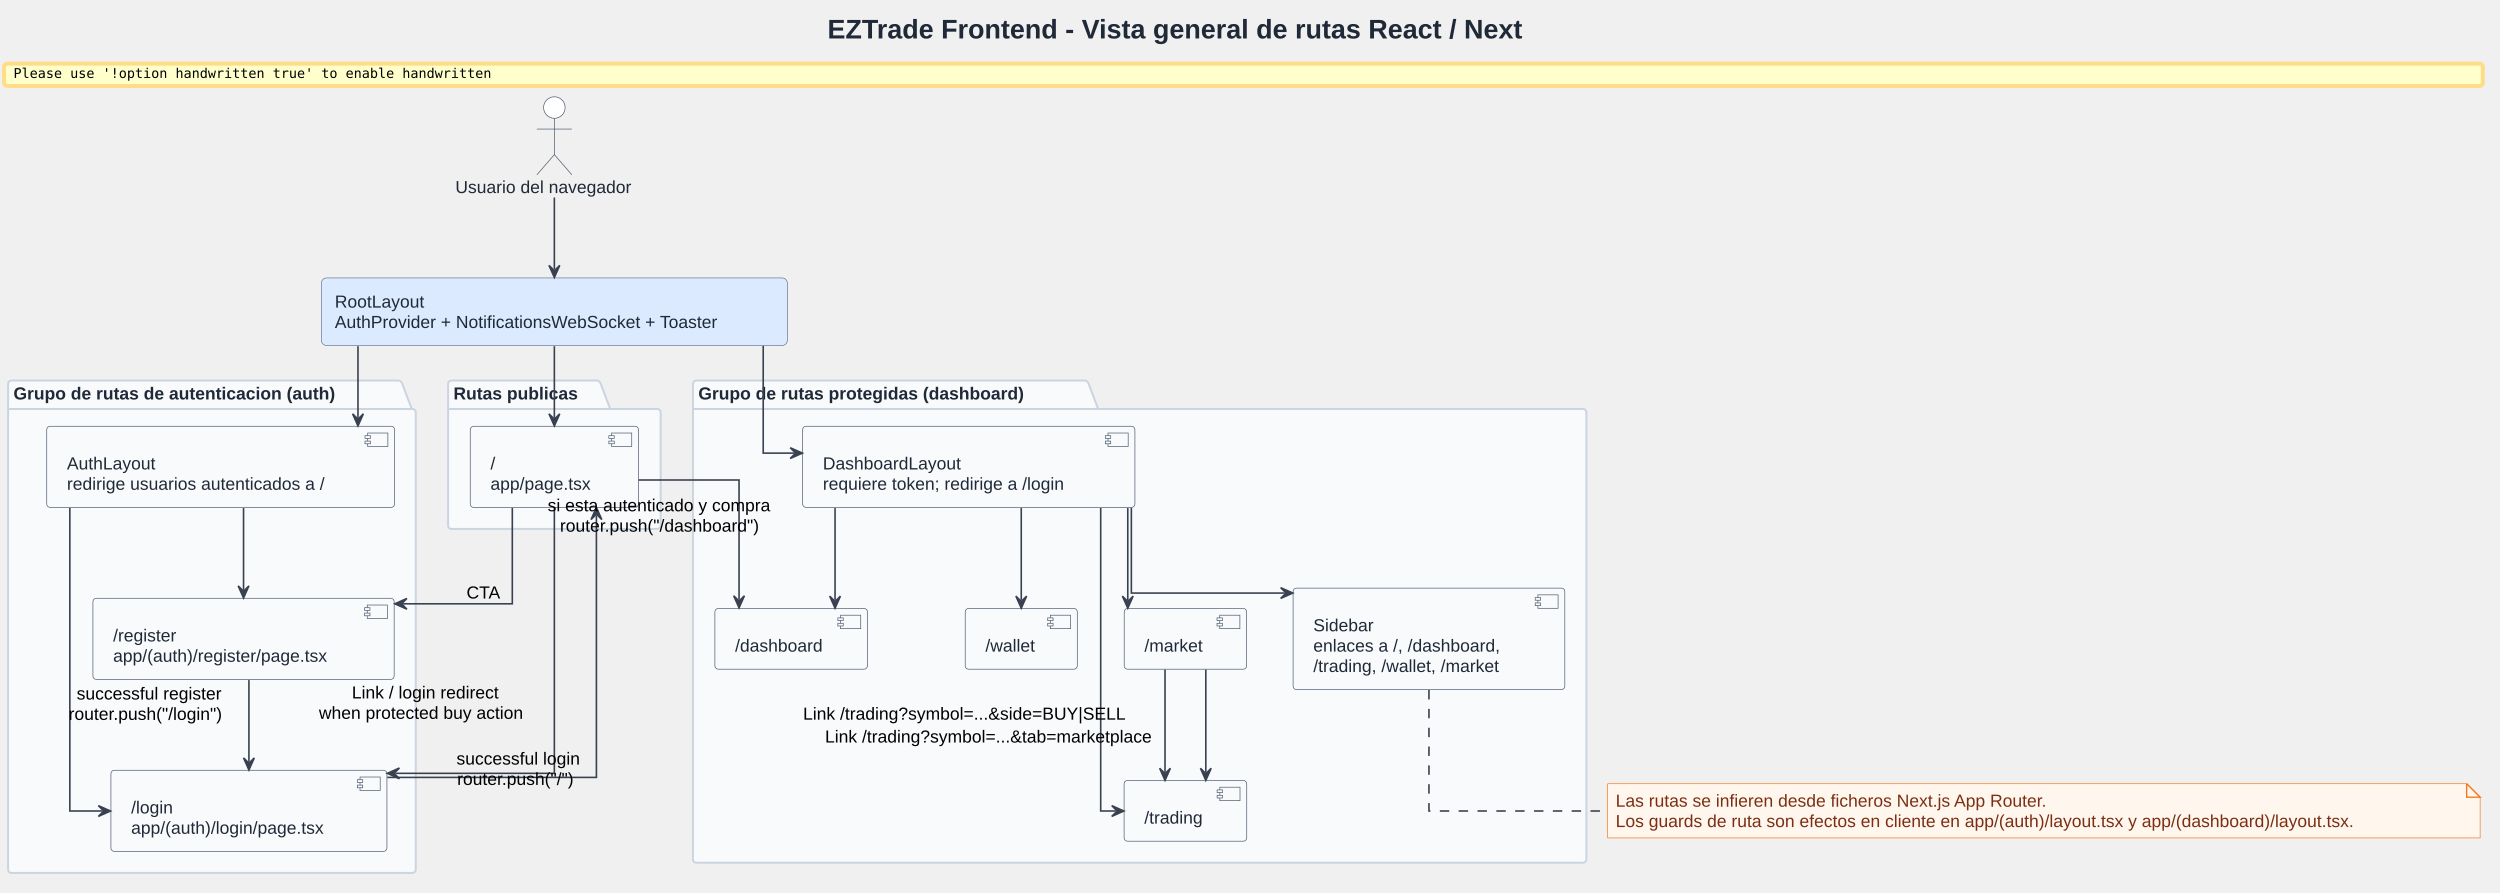
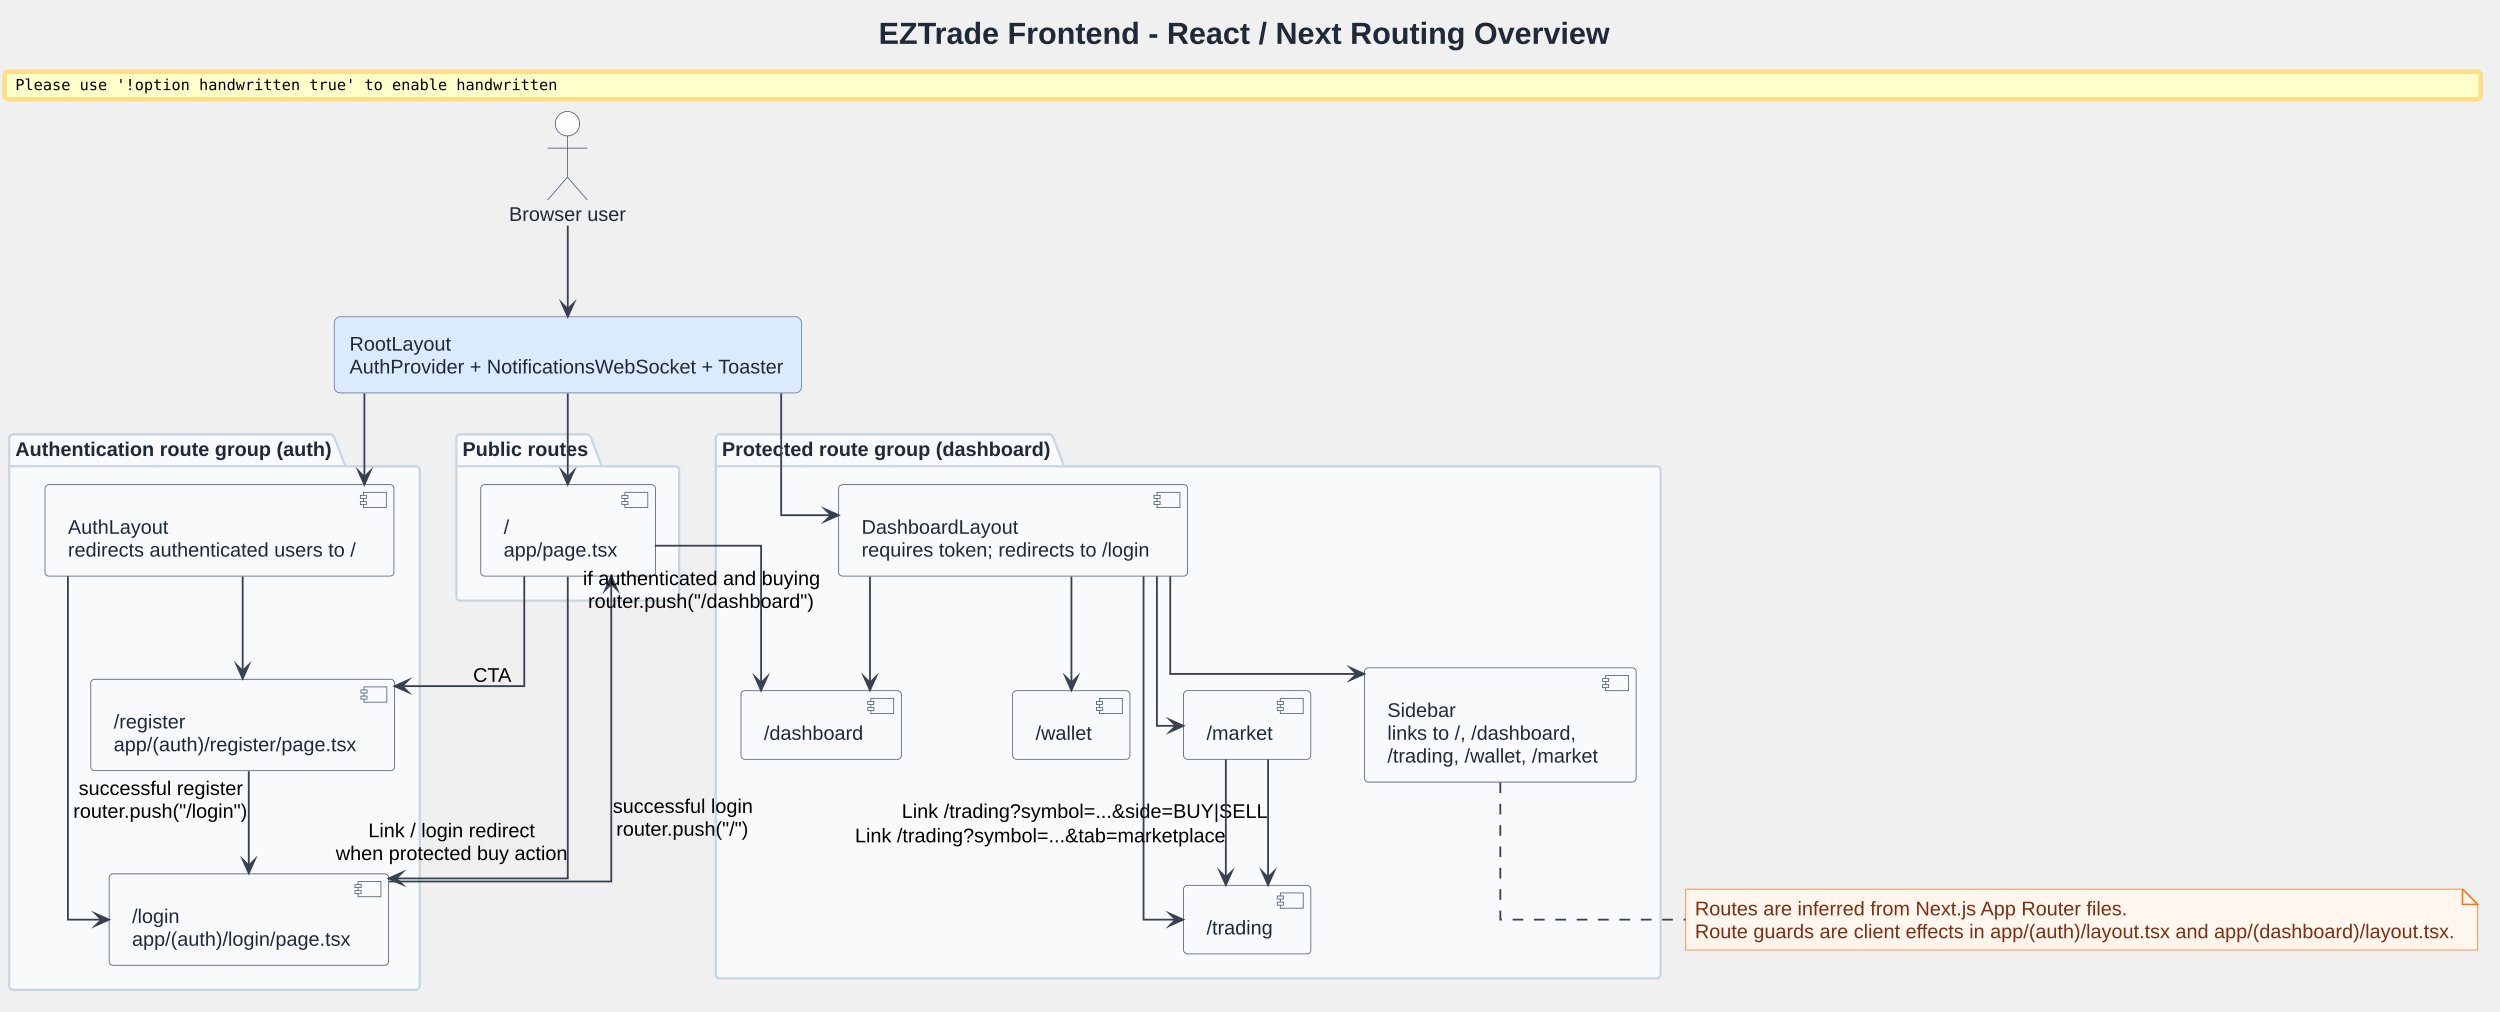
- <svg xmlns="http://www.w3.org/2000/svg" contentStyleType="text/css" data-diagram-type="DESCRIPTION" height="663px" preserveAspectRatio="none" style="width:1858px;height:663px;background:#FFFFFF;" version="1.1" viewBox="0 0 1858 663" width="1858px" zoomAndPan="magnify">
+ <svg xmlns="http://www.w3.org/2000/svg" contentStyleType="text/css" data-diagram-type="DESCRIPTION" height="663px" preserveAspectRatio="none" style="width:1638px;height:663px;background:#FFFFFF;" version="1.1" viewBox="0 0 1638 663" width="1638px" zoomAndPan="magnify">
  <defs />
  <g>
    <g class="title" data-source-line="3">
-       <text fill="#1F2937" font-family="Arial" font-size="20" font-weight="700" lengthAdjust="spacing" textLength="621.279" x="614.978" y="28.564">EZTrade Frontend - Vista general de rutas React / Next</text>
-     </g>
-     <rect fill="#FFFFCC" height="16.641" rx="2.5" ry="2.5" style="stroke:#FFDD88;stroke-width:3;" width="1842.236" x="3" y="47.281" />
-     <text fill="#000000" font-family="monospace" font-size="10" lengthAdjust="spacing" textLength="355.21" x="10" y="57.922">Please use '!option handwritten true' to enable handwritten</text>
-     <g class="cluster" data-qualified-name="Rutas publicas" data-source-line="9" id="ent0004">
-       <path d="M335.5,282.822 L444.01,282.822 A3.75,3.75 0 0 1 446.51,285.322 L453.51,303.955 L488.5,303.955 A2.5,2.5 0 0 1 491,306.455 L491,390.592 A2.5,2.5 0 0 1 488.5,393.092 L335.5,393.092 A2.5,2.5 0 0 1 333,390.592 L333,285.322 A2.5,2.5 0 0 1 335.5,282.822" fill="#F8FAFC" style="stroke:#CBD5E1;stroke-width:1.5;" />
-       <line style="stroke:#CBD5E1;stroke-width:1.5;" x1="333" x2="453.51" y1="303.955" y2="303.955" />
-       <text fill="#1F2937" font-family="Arial" font-size="13" font-weight="700" lengthAdjust="spacing" textLength="107.51" x="337" y="296.889">Rutas publicas</text>
-     </g>
-     <g class="cluster" data-qualified-name="Grupo de rutas de autenticacion .auth." data-source-line="13" id="ent0006">
-       <path d="M8.5,282.822 L296.528,282.822 A3.75,3.75 0 0 1 299.028,285.322 L306.028,303.955 L306.5,303.955 A2.5,2.5 0 0 1 309,306.455 L309,646.252 A2.5,2.5 0 0 1 306.5,648.752 L8.5,648.752 A2.5,2.5 0 0 1 6,646.252 L6,285.322 A2.5,2.5 0 0 1 8.5,282.822" fill="#F8FAFC" style="stroke:#CBD5E1;stroke-width:1.5;" />
-       <line style="stroke:#CBD5E1;stroke-width:1.5;" x1="6" x2="306.028" y1="303.955" y2="303.955" />
-       <text fill="#1F2937" font-family="Arial" font-size="13" font-weight="700" lengthAdjust="spacing" textLength="287.028" x="10" y="296.889">Grupo de rutas de autenticacion (auth)</text>
-     </g>
-     <g class="cluster" data-qualified-name="Grupo de rutas protegidas .dashboard." data-source-line="19" id="ent0010">
-       <path d="M517.5,282.822 L806.626,282.822 A3.75,3.75 0 0 1 809.126,285.322 L816.126,303.955 L1176.5,303.955 A2.5,2.5 0 0 1 1179,306.455 L1179,638.682 A2.5,2.5 0 0 1 1176.5,641.182 L517.5,641.182 A2.5,2.5 0 0 1 515,638.682 L515,285.322 A2.5,2.5 0 0 1 517.5,282.822" fill="#F8FAFC" style="stroke:#CBD5E1;stroke-width:1.5;" />
-       <line style="stroke:#CBD5E1;stroke-width:1.5;" x1="515" x2="816.126" y1="303.955" y2="303.955" />
-       <text fill="#1F2937" font-family="Arial" font-size="13" font-weight="700" lengthAdjust="spacing" textLength="288.127" x="519" y="296.889">Grupo de rutas protegidas (dashboard)</text>
-     </g>
-     <g class="entity" data-qualified-name="Rutas publicas.Home" data-source-line="10" id="ent0005">
-       <rect fill="#F8FAFC" height="60.266" rx="2.5" ry="2.5" style="stroke:#475569;stroke-width:0.5;" width="125.014" x="349.49" y="316.822" />
-       <rect fill="#F8FAFC" height="10" style="stroke:#475569;stroke-width:0.5;" width="15" x="454.504" y="321.822" />
-       <rect fill="#F8FAFC" height="2" style="stroke:#475569;stroke-width:0.5;" width="4" x="452.504" y="323.822" />
-       <rect fill="#F8FAFC" height="2" style="stroke:#475569;stroke-width:0.5;" width="4" x="452.504" y="327.822" />
-       <text fill="#1F2937" font-family="Arial" font-size="13" lengthAdjust="spacing" textLength="4.38" x="364.49" y="348.889">/</text>
-       <text fill="#1F2937" font-family="Arial" font-size="13" lengthAdjust="spacing" textLength="85.014" x="364.49" y="364.022">app/page.tsx</text>
-     </g>
-     <g class="entity" data-qualified-name="Grupo de rutas de autenticacion .auth..Login" data-source-line="14" id="ent0007">
-       <rect fill="#F8FAFC" height="60.266" rx="2.5" ry="2.5" style="stroke:#475569;stroke-width:0.5;" width="205.128" x="82.44" y="572.482" />
-       <rect fill="#F8FAFC" height="10" style="stroke:#475569;stroke-width:0.5;" width="15" x="267.568" y="577.482" />
-       <rect fill="#F8FAFC" height="2" style="stroke:#475569;stroke-width:0.5;" width="4" x="265.568" y="579.482" />
-       <rect fill="#F8FAFC" height="2" style="stroke:#475569;stroke-width:0.5;" width="4" x="265.568" y="583.482" />
-       <text fill="#1F2937" font-family="Arial" font-size="13" lengthAdjust="spacing" textLength="36.048" x="97.44" y="604.549">/login</text>
-       <text fill="#1F2937" font-family="Arial" font-size="13" lengthAdjust="spacing" textLength="165.128" x="97.44" y="619.682">app/(auth)/login/page.tsx</text>
-     </g>
-     <g class="entity" data-qualified-name="Grupo de rutas de autenticacion .auth..Register" data-source-line="15" id="ent0008">
-       <rect fill="#F8FAFC" height="60.266" rx="2.5" ry="2.5" style="stroke:#475569;stroke-width:0.5;" width="223.879" x="69.06" y="444.652" />
-       <rect fill="#F8FAFC" height="10" style="stroke:#475569;stroke-width:0.5;" width="15" x="272.939" y="449.652" />
-       <rect fill="#F8FAFC" height="2" style="stroke:#475569;stroke-width:0.5;" width="4" x="270.939" y="451.652" />
-       <rect fill="#F8FAFC" height="2" style="stroke:#475569;stroke-width:0.5;" width="4" x="270.939" y="455.652" />
-       <text fill="#1F2937" font-family="Arial" font-size="13" lengthAdjust="spacing" textLength="54.799" x="84.06" y="476.719">/register</text>
-       <text fill="#1F2937" font-family="Arial" font-size="13" lengthAdjust="spacing" textLength="183.879" x="84.06" y="491.852">app/(auth)/register/page.tsx</text>
-     </g>
-     <g class="entity" data-qualified-name="Grupo de rutas de autenticacion .auth..AuthGuard" data-source-line="16" id="ent0009">
-       <rect fill="#F8FAFC" height="60.266" rx="2.5" ry="2.5" style="stroke:#475569;stroke-width:0.5;" width="258.531" x="34.73" y="316.822" />
-       <rect fill="#F8FAFC" height="10" style="stroke:#475569;stroke-width:0.5;" width="15" x="273.261" y="321.822" />
-       <rect fill="#F8FAFC" height="2" style="stroke:#475569;stroke-width:0.5;" width="4" x="271.261" y="323.822" />
-       <rect fill="#F8FAFC" height="2" style="stroke:#475569;stroke-width:0.5;" width="4" x="271.261" y="327.822" />
-       <text fill="#1F2937" font-family="Arial" font-size="13" lengthAdjust="spacing" textLength="74.661" x="49.73" y="348.889">AuthLayout</text>
-       <text fill="#1F2937" font-family="Arial" font-size="13" lengthAdjust="spacing" textLength="218.531" x="49.73" y="364.022">redirige usuarios autenticados a /</text>
-     </g>
-     <g class="entity" data-qualified-name="Grupo de rutas protegidas .dashboard..DashboardGuard" data-source-line="20" id="ent0011">
-       <rect fill="#F8FAFC" height="60.266" rx="2.5" ry="2.5" style="stroke:#475569;stroke-width:0.5;" width="246.94" x="596.53" y="316.822" />
-       <rect fill="#F8FAFC" height="10" style="stroke:#475569;stroke-width:0.5;" width="15" x="823.47" y="321.822" />
-       <rect fill="#F8FAFC" height="2" style="stroke:#475569;stroke-width:0.5;" width="4" x="821.47" y="323.822" />
-       <rect fill="#F8FAFC" height="2" style="stroke:#475569;stroke-width:0.5;" width="4" x="821.47" y="327.822" />
-       <text fill="#1F2937" font-family="Arial" font-size="13" lengthAdjust="spacing" textLength="114.95" x="611.53" y="348.889">DashboardLayout</text>
-       <text fill="#1F2937" font-family="Arial" font-size="13" lengthAdjust="spacing" textLength="206.94" x="611.53" y="364.022">requiere token; redirige a /login</text>
-     </g>
-     <g class="entity" data-qualified-name="Grupo de rutas protegidas .dashboard..Dashboard" data-source-line="21" id="ent0012">
-       <rect fill="#F8FAFC" height="45.133" rx="2.5" ry="2.5" style="stroke:#475569;stroke-width:0.5;" width="113.379" x="531.31" y="452.222" />
-       <rect fill="#F8FAFC" height="10" style="stroke:#475569;stroke-width:0.5;" width="15" x="624.689" y="457.222" />
-       <rect fill="#F8FAFC" height="2" style="stroke:#475569;stroke-width:0.5;" width="4" x="622.689" y="459.222" />
-       <rect fill="#F8FAFC" height="2" style="stroke:#475569;stroke-width:0.5;" width="4" x="622.689" y="463.222" />
-       <text fill="#1F2937" font-family="Arial" font-size="13" lengthAdjust="spacing" textLength="73.379" x="546.31" y="484.289">/dashboard</text>
-     </g>
-     <g class="entity" data-qualified-name="Grupo de rutas protegidas .dashboard..Trading" data-source-line="22" id="ent0013">
-       <rect fill="#F8FAFC" height="45.133" rx="2.5" ry="2.5" style="stroke:#475569;stroke-width:0.5;" width="91.143" x="835.43" y="580.052" />
-       <rect fill="#F8FAFC" height="10" style="stroke:#475569;stroke-width:0.5;" width="15" x="906.573" y="585.052" />
-       <rect fill="#F8FAFC" height="2" style="stroke:#475569;stroke-width:0.5;" width="4" x="904.573" y="587.052" />
-       <rect fill="#F8FAFC" height="2" style="stroke:#475569;stroke-width:0.5;" width="4" x="904.573" y="591.052" />
-       <text fill="#1F2937" font-family="Arial" font-size="13" lengthAdjust="spacing" textLength="51.143" x="850.43" y="612.119">/trading</text>
-     </g>
-     <g class="entity" data-qualified-name="Grupo de rutas protegidas .dashboard..Wallet" data-source-line="23" id="ent0014">
-       <rect fill="#F8FAFC" height="45.133" rx="2.5" ry="2.5" style="stroke:#475569;stroke-width:0.5;" width="83.297" x="717.35" y="452.222" />
-       <rect fill="#F8FAFC" height="10" style="stroke:#475569;stroke-width:0.5;" width="15" x="780.647" y="457.222" />
-       <rect fill="#F8FAFC" height="2" style="stroke:#475569;stroke-width:0.5;" width="4" x="778.647" y="459.222" />
-       <rect fill="#F8FAFC" height="2" style="stroke:#475569;stroke-width:0.5;" width="4" x="778.647" y="463.222" />
-       <text fill="#1F2937" font-family="Arial" font-size="13" lengthAdjust="spacing" textLength="43.297" x="732.35" y="484.289">/wallet</text>
-     </g>
-     <g class="entity" data-qualified-name="Grupo de rutas protegidas .dashboard..Market" data-source-line="24" id="ent0015">
-       <rect fill="#F8FAFC" height="45.133" rx="2.5" ry="2.5" style="stroke:#475569;stroke-width:0.5;" width="90.978" x="835.51" y="452.222" />
-       <rect fill="#F8FAFC" height="10" style="stroke:#475569;stroke-width:0.5;" width="15" x="906.488" y="457.222" />
-       <rect fill="#F8FAFC" height="2" style="stroke:#475569;stroke-width:0.5;" width="4" x="904.488" y="459.222" />
-       <rect fill="#F8FAFC" height="2" style="stroke:#475569;stroke-width:0.5;" width="4" x="904.488" y="463.222" />
-       <text fill="#1F2937" font-family="Arial" font-size="13" lengthAdjust="spacing" textLength="50.978" x="850.51" y="484.289">/market</text>
-     </g>
-     <g class="entity" data-qualified-name="Grupo de rutas protegidas .dashboard..Sidebar" data-source-line="25" id="ent0016">
-       <rect fill="#F8FAFC" height="75.398" rx="2.5" ry="2.5" style="stroke:#475569;stroke-width:0.5;" width="201.948" x="961.03" y="437.092" />
-       <rect fill="#F8FAFC" height="10" style="stroke:#475569;stroke-width:0.5;" width="15" x="1142.978" y="442.092" />
-       <rect fill="#F8FAFC" height="2" style="stroke:#475569;stroke-width:0.5;" width="4" x="1140.978" y="444.092" />
-       <rect fill="#F8FAFC" height="2" style="stroke:#475569;stroke-width:0.5;" width="4" x="1140.978" y="448.092" />
-       <text fill="#1F2937" font-family="Arial" font-size="13" lengthAdjust="spacing" textLength="49.677" x="976.03" y="469.159">Sidebar</text>
-       <text fill="#1F2937" font-family="Arial" font-size="13" lengthAdjust="spacing" textLength="156.121" x="976.03" y="484.292">enlaces a /, /dashboard,</text>
-       <text fill="#1F2937" font-family="Arial" font-size="13" lengthAdjust="spacing" textLength="161.948" x="976.03" y="499.424">/trading, /wallet, /market</text>
-     </g>
-     <g class="entity" data-qualified-name="User" data-source-line="5" id="ent0002">
-       <ellipse cx="411.998" cy="79.922" fill="#FFFFFF" rx="8" ry="8" style="stroke:#475569;stroke-width:0.5;" />
-       <path d="M411.998,87.922 L411.998,114.922 M398.998,95.922 L424.998,95.922 M411.998,114.922 L398.998,129.922 M411.998,114.922 L424.998,129.922" fill="none" style="stroke:#475569;stroke-width:0.5;" />
-       <text fill="#1F2937" font-family="Arial" font-size="13" lengthAdjust="spacing" textLength="147.196" x="338.4" y="143.489">Usuario del navegador</text>
-     </g>
-     <g class="entity" data-qualified-name="Root" data-source-line="7" id="ent0003">
-       <rect fill="#DBEAFE" height="50.266" rx="4" ry="4" style="stroke:#64748B;stroke-width:0.5;" width="346.339" x="238.83" y="206.552" />
-       <text fill="#1F2937" font-family="Arial" font-size="13" lengthAdjust="spacing" textLength="74.23" x="248.83" y="228.619">RootLayout</text>
-       <text fill="#1F2937" font-family="Arial" font-size="13" lengthAdjust="spacing" textLength="326.339" x="248.83" y="243.752">AuthProvider + NotificationsWebSocket + Toaster</text>
-     </g>
-     <g class="entity" data-qualified-name="GMN35" data-source-line="49" id="ent0036">
-       <path d="M1194.77,582.482 L1194.77,622.747 L1843.236,622.747 L1843.236,592.482 L1833.236,582.482 L1194.77,582.482" fill="#FFF7ED" style="stroke:#F97316;stroke-width:0.5;" />
-       <path d="M1833.236,582.482 L1833.236,592.482 L1843.236,592.482 L1833.236,582.482" fill="#FFF7ED" style="stroke:#F97316;stroke-width:1;" />
-       <text fill="#7C2D12" font-family="Arial" font-size="13" lengthAdjust="spacing" textLength="361.994" x="1200.77" y="599.549">Las rutas se infieren desde ficheros Next.js App Router.</text>
-       <text fill="#7C2D12" font-family="Arial" font-size="13" lengthAdjust="spacing" textLength="627.466" x="1200.77" y="614.682">Los guards de ruta son efectos en cliente en app/(auth)/layout.tsx y app/(dashboard)/layout.tsx.</text>
-     </g>
-     <g class="link" data-entity-1="ent0002" data-entity-2="ent0003" data-link-type="dependency" data-source-line="28" id="lnk17">
-       <path d="M412,146.802 C412,166.102 412,183.052 412,200.222" fill="none" id="User-to-Root" style="stroke:#394150;stroke-width:1.2;" />
-       <polygon fill="#394150" points="412,206.222,416,197.222,412,201.222,408,197.222,412,206.222" style="stroke:#394150;stroke-width:1.2;" />
-     </g>
-     <g class="link" data-entity-1="ent0003" data-entity-2="ent0005" data-link-type="dependency" data-source-line="29" id="lnk18">
-       <path d="M412,257.272 C412,274.782 412,292.082 412,310.542" fill="none" id="Root-to-Home" style="stroke:#394150;stroke-width:1.2;" />
-       <polygon fill="#394150" points="412,316.542,416,307.542,412,311.542,408,307.542,412,316.542" style="stroke:#394150;stroke-width:1.2;" />
-     </g>
-     <g class="link" data-entity-1="ent0003" data-entity-2="ent0009" data-link-type="dependency" data-source-line="30" id="lnk19">
-       <path d="M266.05,257.272 C266.05,274.782 266.05,292.082 266.05,310.542" fill="none" id="Root-to-AuthGuard" style="stroke:#394150;stroke-width:1.2;" />
-       <polygon fill="#394150" points="266.05,316.542,270.05,307.542,266.05,311.542,262.05,307.542,266.05,316.542" style="stroke:#394150;stroke-width:1.2;" />
-     </g>
-     <g class="link" data-entity-1="ent0009" data-entity-2="ent0007" data-link-type="dependency" data-source-line="31" id="lnk20">
-       <path d="M51.9,377.552 C51.9,445.452 51.9,602.752 51.9,602.752 C51.9,602.752 58.57,602.752 76.1,602.752" fill="none" id="AuthGuard-to-Login" style="stroke:#394150;stroke-width:1.2;" />
-       <polygon fill="#394150" points="82.1,602.752,73.1,598.752,77.1,602.752,73.1,606.752,82.1,602.752" style="stroke:#394150;stroke-width:1.2;" />
-     </g>
-     <g class="link" data-entity-1="ent0009" data-entity-2="ent0008" data-link-type="dependency" data-source-line="32" id="lnk21">
-       <path d="M181,377.572 C181,397.812 181,418.232 181,438.422" fill="none" id="AuthGuard-to-Register" style="stroke:#394150;stroke-width:1.2;" />
-       <polygon fill="#394150" points="181,444.422,185,435.422,181,439.422,177,435.422,181,444.422" style="stroke:#394150;stroke-width:1.2;" />
-     </g>
-     <g class="link" data-entity-1="ent0003" data-entity-2="ent0011" data-link-type="dependency" data-source-line="33" id="lnk22">
-       <path d="M567.22,257.122 C567.22,288.212 567.22,336.752 567.22,336.752 C567.22,336.752 573.13,336.752 590.31,336.752" fill="none" id="Root-to-DashboardGuard" style="stroke:#394150;stroke-width:1.2;" />
-       <polygon fill="#394150" points="596.31,336.752,587.31,332.752,591.31,336.752,587.31,340.752,596.31,336.752" style="stroke:#394150;stroke-width:1.2;" />
-     </g>
-     <g class="link" data-entity-1="ent0011" data-entity-2="ent0016" data-link-type="dependency" data-source-line="34" id="lnk23">
-       <path d="M840.82,377.412 C840.82,404.792 840.82,440.752 840.82,440.752 C840.82,440.752 896.55,440.752 954.79,440.752" fill="none" id="DashboardGuard-to-Sidebar" style="stroke:#394150;stroke-width:1.2;" />
-       <polygon fill="#394150" points="960.79,440.752,951.79,436.752,955.79,440.752,951.79,444.752,960.79,440.752" style="stroke:#394150;stroke-width:1.2;" />
-     </g>
-     <g class="link" data-entity-1="ent0011" data-entity-2="ent0012" data-link-type="dependency" data-source-line="35" id="lnk24">
-       <path d="M620.61,377.572 C620.61,400.472 620.61,425.282 620.61,446.022" fill="none" id="DashboardGuard-to-Dashboard" style="stroke:#394150;stroke-width:1.2;" />
-       <polygon fill="#394150" points="620.61,452.022,624.61,443.022,620.61,447.022,616.61,443.022,620.61,452.022" style="stroke:#394150;stroke-width:1.2;" />
-     </g>
-     <g class="link" data-entity-1="ent0011" data-entity-2="ent0013" data-link-type="dependency" data-source-line="36" id="lnk25">
-       <path d="M818.04,377.552 C818.04,445.452 818.04,602.752 818.04,602.752 C818.04,602.752 819.48,602.752 829.24,602.752" fill="none" id="DashboardGuard-to-Trading" style="stroke:#394150;stroke-width:1.2;" />
-       <polygon fill="#394150" points="835.24,602.752,826.24,598.752,830.24,602.752,826.24,606.752,835.24,602.752" style="stroke:#394150;stroke-width:1.2;" />
-     </g>
-     <g class="link" data-entity-1="ent0011" data-entity-2="ent0014" data-link-type="dependency" data-source-line="37" id="lnk26">
-       <path d="M759,377.572 C759,400.472 759,425.282 759,446.022" fill="none" id="DashboardGuard-to-Wallet" style="stroke:#394150;stroke-width:1.2;" />
-       <polygon fill="#394150" points="759,452.022,763,443.022,759,447.022,755,443.022,759,452.022" style="stroke:#394150;stroke-width:1.2;" />
-     </g>
-     <g class="link" data-entity-1="ent0011" data-entity-2="ent0015" data-link-type="dependency" data-source-line="38" id="lnk27">
-       <path d="M838.16,377.572 C838.16,400.472 838.16,425.282 838.16,446.022" fill="none" id="DashboardGuard-to-Market" style="stroke:#394150;stroke-width:1.2;" />
-       <polygon fill="#394150" points="838.16,452.022,842.16,443.022,838.16,447.022,834.16,443.022,838.16,452.022" style="stroke:#394150;stroke-width:1.2;" />
-     </g>
-     <g class="link" data-entity-1="ent0005" data-entity-2="ent0007" data-link-type="dependency" data-source-line="40" id="lnk28">
-       <path d="M412,377.202 C412,439.172 412,574.752 412,574.752 C412,574.752 353.93,574.752 293.87,574.752" fill="none" id="Home-to-Login" style="stroke:#394150;stroke-width:1.2;" />
-       <polygon fill="#394150" points="287.87,574.752,296.87,578.752,292.87,574.752,296.87,570.752,287.87,574.752" style="stroke:#394150;stroke-width:1.2;" />
-       <text fill="#000000" font-family="Arial" font-size="13" lengthAdjust="spacing" textLength="125.861" x="261.492" y="519.109">Link / login redirect</text>
-       <text fill="#000000" font-family="Arial" font-size="13" lengthAdjust="spacing" textLength="174.846" x="237" y="534.242">when protected buy action</text>
-     </g>
-     <g class="link" data-entity-1="ent0007" data-entity-2="ent0005" data-link-type="dependency" data-source-line="45" id="lnk33">
-       <path d="M287.81,577.752 C359.83,577.752 443.25,577.752 443.25,577.752 C443.25,577.752 443.25,445.692 443.25,383.132" fill="none" id="Login-to-Home" style="stroke:#394150;stroke-width:1.2;" />
-       <polygon fill="#394150" points="443.25,377.132,439.25,386.132,443.25,382.132,447.25,386.132,443.25,377.132" style="stroke:#394150;stroke-width:1.2;" />
-       <text fill="#000000" font-family="Arial" font-size="13" lengthAdjust="spacing" textLength="103.08" x="339.25" y="568.229">successful login</text>
-       <text fill="#000000" font-family="Arial" font-size="13" lengthAdjust="spacing" textLength="102.096" x="339.742" y="583.362">router.push("/")</text>
-     </g>
-     <g class="link" data-entity-1="ent0005" data-entity-2="ent0008" data-link-type="dependency" data-source-line="41" id="lnk29">
-       <path d="M380.75,377.502 C380.75,407.482 380.75,448.752 380.75,448.752 C380.75,448.752 344.85,448.752 299.43,448.752" fill="none" id="Home-to-Register" style="stroke:#394150;stroke-width:1.2;" />
-       <polygon fill="#394150" points="293.43,448.752,302.43,452.752,298.43,448.752,302.43,444.752,293.43,448.752" style="stroke:#394150;stroke-width:1.2;" />
-       <text fill="#000000" font-family="Arial" font-size="13" lengthAdjust="spacing" textLength="25.911" x="346.71" y="444.819">CTA</text>
-     </g>
-     <g class="link" data-entity-1="ent0005" data-entity-2="ent0012" data-link-type="dependency" data-source-line="42" id="lnk30">
-       <path d="M474.61,356.752 C510.81,356.752 549.26,356.752 549.26,356.752 C549.26,356.752 549.26,411.402 549.26,445.752" fill="none" id="Home-to-Dashboard" style="stroke:#394150;stroke-width:1.2;" />
-       <polygon fill="#394150" points="549.26,451.752,553.26,442.752,549.26,446.752,545.26,442.752,549.26,451.752" style="stroke:#394150;stroke-width:1.2;" />
-       <text fill="#000000" font-family="Arial" font-size="13" lengthAdjust="spacing" textLength="189.338" x="407.01" y="379.989">si esta autenticado y compra</text>
-       <text fill="#000000" font-family="Arial" font-size="13" lengthAdjust="spacing" textLength="171.095" x="416.132" y="395.122">router.push("/dashboard")</text>
-     </g>
-     <g class="link" data-entity-1="ent0015" data-entity-2="ent0013" data-link-type="dependency" data-source-line="43" id="lnk31">
-       <path d="M865.84,497.642 C865.84,520.912 865.84,550.772 865.84,573.962" fill="none" id="Market-to-Trading" style="stroke:#394150;stroke-width:1.2;" />
-       <polygon fill="#394150" points="865.84,579.962,869.84,570.962,865.84,574.962,861.84,570.962,865.84,579.962" style="stroke:#394150;stroke-width:1.2;" />
-       <text fill="#000000" font-family="Arial" font-size="13" lengthAdjust="spacing" textLength="268.404" x="596.84" y="534.869">Link /trading?symbol=...&amp;side=BUY|SELL</text>
-     </g>
-     <g class="link" data-entity-1="ent0015" data-entity-2="ent0013" data-link-type="dependency" data-source-line="44" id="lnk32">
-       <path d="M896.16,497.642 C896.16,520.912 896.16,550.772 896.16,573.962" fill="none" id="Market-to-Trading-1" style="stroke:#394150;stroke-width:1.2;" />
-       <polygon fill="#394150" points="896.16,579.962,900.16,570.962,896.16,574.962,892.16,570.962,896.16,579.962" style="stroke:#394150;stroke-width:1.2;" />
-       <text fill="#000000" font-family="Arial" font-size="13" lengthAdjust="spacing" textLength="282.953" x="613.16" y="551.869">Link /trading?symbol=...&amp;tab=marketplace</text>
-     </g>
-     <g class="link" data-entity-1="ent0008" data-entity-2="ent0007" data-link-type="dependency" data-source-line="46" id="lnk34">
-       <path d="M185,505.402 C185,525.642 185,546.062 185,566.252" fill="none" id="Register-to-Login" style="stroke:#394150;stroke-width:1.2;" />
-       <polygon fill="#394150" points="185,572.252,189,563.252,185,567.252,181,563.252,185,572.252" style="stroke:#394150;stroke-width:1.2;" />
-       <text fill="#000000" font-family="Arial" font-size="13" lengthAdjust="spacing" textLength="121.831" x="56.967" y="519.899">successful register</text>
-       <text fill="#000000" font-family="Arial" font-size="13" lengthAdjust="spacing" textLength="133.764" x="51" y="535.032">router.push("/login")</text>
-     </g>
-     <g class="link" data-entity-1="ent0016" data-entity-2="ent0036" data-link-type="association" data-source-line="49" id="lnk37">
-       <path d="M1062,512.832 C1062,550.552 1062,602.752 1062,602.752 C1062,602.752 1119.9,602.752 1194.49,602.752" fill="none" id="Sidebar-GMN35" style="stroke:#394150;stroke-width:1.2;stroke-dasharray:7,7;" />
+       <text fill="#1F2937" font-family="Arial" font-size="20" font-weight="700" lengthAdjust="spacing" textLength="480.078" x="575.66" y="28.76">EZTrade Frontend - React / Next Routing Overview</text>
+     </g>
+     <rect fill="#FFFFCC" height="18.057" rx="2.5" ry="2.5" style="stroke:#FFDD88;stroke-width:3;" width="1622.398" x="3" y="46.998" />
+     <text fill="#000000" font-family="monospace" font-size="10" lengthAdjust="spacing" textLength="354.058" x="10" y="59.055">Please use '!option handwritten true' to enable handwritten</text>
+     <g class="cluster" data-qualified-name="Public routes" data-source-line="9" id="ent0003">
+       <path d="M301.5,284.555 L384.848,284.555 A3.75,3.75 0 0 1 387.348,287.055 L394.348,305.503 L442.5,305.503 A2.5,2.5 0 0 1 445,308.003 L445,391.055 A2.5,2.5 0 0 1 442.5,393.555 L301.5,393.555 A2.5,2.5 0 0 1 299,391.055 L299,287.055 A2.5,2.5 0 0 1 301.5,284.555" fill="#F8FAFC" style="stroke:#CBD5E1;stroke-width:1.5;" />
+       <line style="stroke:#CBD5E1;stroke-width:1.5;" x1="299" x2="394.348" y1="305.503" y2="305.503" />
+       <text fill="#1F2937" font-family="Arial" font-size="13" font-weight="700" lengthAdjust="spacing" textLength="82.348" x="303" y="298.748">Public routes</text>
+     </g>
+     <g class="cluster" data-qualified-name="Authentication route group .auth." data-source-line="13" id="ent0005">
+       <path d="M8.5,284.555 L216.751,284.555 A3.75,3.75 0 0 1 219.251,287.055 L226.251,305.503 L272.5,305.503 A2.5,2.5 0 0 1 275,308.003 L275,646.055 A2.5,2.5 0 0 1 272.5,648.555 L8.5,648.555 A2.5,2.5 0 0 1 6,646.055 L6,287.055 A2.5,2.5 0 0 1 8.5,284.555" fill="#F8FAFC" style="stroke:#CBD5E1;stroke-width:1.5;" />
+       <line style="stroke:#CBD5E1;stroke-width:1.5;" x1="6" x2="226.251" y1="305.503" y2="305.503" />
+       <text fill="#1F2937" font-family="Arial" font-size="13" font-weight="700" lengthAdjust="spacing" textLength="207.251" x="10" y="298.748">Authentication route group (auth)</text>
+     </g>
+     <g class="cluster" data-qualified-name="Protected route group .dashboard." data-source-line="19" id="ent0009">
+       <path d="M471.5,284.555 L687.73,284.555 A3.75,3.75 0 0 1 690.23,287.055 L697.23,305.503 L1085.5,305.503 A2.5,2.5 0 0 1 1088,308.003 L1088,638.555 A2.5,2.5 0 0 1 1085.5,641.055 L471.5,641.055 A2.5,2.5 0 0 1 469,638.555 L469,287.055 A2.5,2.5 0 0 1 471.5,284.555" fill="#F8FAFC" style="stroke:#CBD5E1;stroke-width:1.5;" />
+       <line style="stroke:#CBD5E1;stroke-width:1.5;" x1="469" x2="697.23" y1="305.503" y2="305.503" />
+       <text fill="#1F2937" font-family="Arial" font-size="13" font-weight="700" lengthAdjust="spacing" textLength="215.23" x="473" y="298.748">Protected route group (dashboard)</text>
+     </g>
+     <g class="entity" data-qualified-name="Public routes.Home" data-source-line="10" id="ent0004">
+       <rect fill="#F8FAFC" height="59.898" rx="2.5" ry="2.5" style="stroke:#475569;stroke-width:0.5;" width="114.445" x="315" y="317.555" />
+       <rect fill="#F8FAFC" height="10" style="stroke:#475569;stroke-width:0.5;" width="15" x="409.445" y="322.555" />
+       <rect fill="#F8FAFC" height="2" style="stroke:#475569;stroke-width:0.5;" width="4" x="407.445" y="324.555" />
+       <rect fill="#F8FAFC" height="2" style="stroke:#475569;stroke-width:0.5;" width="4" x="407.445" y="328.555" />
+       <text fill="#1F2937" font-family="Arial" font-size="13" lengthAdjust="spacing" textLength="3.612" x="330" y="349.748">/</text>
+       <text fill="#1F2937" font-family="Arial" font-size="13" lengthAdjust="spacing" textLength="74.445" x="330" y="364.697">app/page.tsx</text>
+     </g>
+     <g class="entity" data-qualified-name="Authentication route group .auth..Login" data-source-line="14" id="ent0006">
+       <rect fill="#F8FAFC" height="59.898" rx="2.5" ry="2.5" style="stroke:#475569;stroke-width:0.5;" width="183.095" x="71.5" y="572.555" />
+       <rect fill="#F8FAFC" height="10" style="stroke:#475569;stroke-width:0.5;" width="15" x="234.595" y="577.555" />
+       <rect fill="#F8FAFC" height="2" style="stroke:#475569;stroke-width:0.5;" width="4" x="232.595" y="579.555" />
+       <rect fill="#F8FAFC" height="2" style="stroke:#475569;stroke-width:0.5;" width="4" x="232.595" y="583.555" />
+       <text fill="#1F2937" font-family="Arial" font-size="13" lengthAdjust="spacing" textLength="31.078" x="86.5" y="604.749">/login</text>
+       <text fill="#1F2937" font-family="Arial" font-size="13" lengthAdjust="spacing" textLength="143.095" x="86.5" y="619.697">app/(auth)/login/page.tsx</text>
+     </g>
+     <g class="entity" data-qualified-name="Authentication route group .auth..Register" data-source-line="15" id="ent0007">
+       <rect fill="#F8FAFC" height="59.898" rx="2.5" ry="2.5" style="stroke:#475569;stroke-width:0.5;" width="198.977" x="59.5" y="445.055" />
+       <rect fill="#F8FAFC" height="10" style="stroke:#475569;stroke-width:0.5;" width="15" x="238.477" y="450.055" />
+       <rect fill="#F8FAFC" height="2" style="stroke:#475569;stroke-width:0.5;" width="4" x="236.477" y="452.055" />
+       <rect fill="#F8FAFC" height="2" style="stroke:#475569;stroke-width:0.5;" width="4" x="236.477" y="456.055" />
+       <text fill="#1F2937" font-family="Arial" font-size="13" lengthAdjust="spacing" textLength="46.96" x="74.5" y="477.248">/register</text>
+       <text fill="#1F2937" font-family="Arial" font-size="13" lengthAdjust="spacing" textLength="158.977" x="74.5" y="492.197">app/(auth)/register/page.tsx</text>
+     </g>
+     <g class="entity" data-qualified-name="Authentication route group .auth..AuthGuard" data-source-line="16" id="ent0008">
+       <rect fill="#F8FAFC" height="59.898" rx="2.5" ry="2.5" style="stroke:#475569;stroke-width:0.5;" width="228.602" x="29.5" y="317.555" />
+       <rect fill="#F8FAFC" height="10" style="stroke:#475569;stroke-width:0.5;" width="15" x="238.102" y="322.555" />
+       <rect fill="#F8FAFC" height="2" style="stroke:#475569;stroke-width:0.5;" width="4" x="236.102" y="324.555" />
+       <rect fill="#F8FAFC" height="2" style="stroke:#475569;stroke-width:0.5;" width="4" x="236.102" y="328.555" />
+       <text fill="#1F2937" font-family="Arial" font-size="13" lengthAdjust="spacing" textLength="65.774" x="44.5" y="349.748">AuthLayout</text>
+       <text fill="#1F2937" font-family="Arial" font-size="13" lengthAdjust="spacing" textLength="188.602" x="44.5" y="364.697">redirects authenticated users to /</text>
+     </g>
+     <g class="entity" data-qualified-name="Protected route group .dashboard..DashboardGuard" data-source-line="20" id="ent0010">
+       <rect fill="#F8FAFC" height="59.898" rx="2.5" ry="2.5" style="stroke:#475569;stroke-width:0.5;" width="228.595" x="549.5" y="317.555" />
+       <rect fill="#F8FAFC" height="10" style="stroke:#475569;stroke-width:0.5;" width="15" x="758.095" y="322.555" />
+       <rect fill="#F8FAFC" height="2" style="stroke:#475569;stroke-width:0.5;" width="4" x="756.095" y="324.555" />
+       <rect fill="#F8FAFC" height="2" style="stroke:#475569;stroke-width:0.5;" width="4" x="756.095" y="328.555" />
+       <text fill="#1F2937" font-family="Arial" font-size="13" lengthAdjust="spacing" textLength="102.629" x="564.5" y="349.748">DashboardLayout</text>
+       <text fill="#1F2937" font-family="Arial" font-size="13" lengthAdjust="spacing" textLength="188.595" x="564.5" y="364.697">requires token; redirects to /login</text>
+     </g>
+     <g class="entity" data-qualified-name="Protected route group .dashboard..Dashboard" data-source-line="21" id="ent0011">
+       <rect fill="#F8FAFC" height="44.949" rx="2.5" ry="2.5" style="stroke:#475569;stroke-width:0.5;" width="105.051" x="485.5" y="452.555" />
+       <rect fill="#F8FAFC" height="10" style="stroke:#475569;stroke-width:0.5;" width="15" x="570.551" y="457.555" />
+       <rect fill="#F8FAFC" height="2" style="stroke:#475569;stroke-width:0.5;" width="4" x="568.551" y="459.555" />
+       <rect fill="#F8FAFC" height="2" style="stroke:#475569;stroke-width:0.5;" width="4" x="568.551" y="463.555" />
+       <text fill="#1F2937" font-family="Arial" font-size="13" lengthAdjust="spacing" textLength="65.051" x="500.5" y="484.748">/dashboard</text>
+     </g>
+     <g class="entity" data-qualified-name="Protected route group .dashboard..Trading" data-source-line="22" id="ent0012">
+       <rect fill="#F8FAFC" height="44.949" rx="2.5" ry="2.5" style="stroke:#475569;stroke-width:0.5;" width="83.361" x="775.5" y="580.055" />
+       <rect fill="#F8FAFC" height="10" style="stroke:#475569;stroke-width:0.5;" width="15" x="838.861" y="585.055" />
+       <rect fill="#F8FAFC" height="2" style="stroke:#475569;stroke-width:0.5;" width="4" x="836.861" y="587.055" />
+       <rect fill="#F8FAFC" height="2" style="stroke:#475569;stroke-width:0.5;" width="4" x="836.861" y="591.055" />
+       <text fill="#1F2937" font-family="Arial" font-size="13" lengthAdjust="spacing" textLength="43.361" x="790.5" y="612.249">/trading</text>
+     </g>
+     <g class="entity" data-qualified-name="Protected route group .dashboard..Wallet" data-source-line="23" id="ent0013">
+       <rect fill="#F8FAFC" height="44.949" rx="2.5" ry="2.5" style="stroke:#475569;stroke-width:0.5;" width="76.848" x="663.5" y="452.555" />
+       <rect fill="#F8FAFC" height="10" style="stroke:#475569;stroke-width:0.5;" width="15" x="720.348" y="457.555" />
+       <rect fill="#F8FAFC" height="2" style="stroke:#475569;stroke-width:0.5;" width="4" x="718.348" y="459.555" />
+       <rect fill="#F8FAFC" height="2" style="stroke:#475569;stroke-width:0.5;" width="4" x="718.348" y="463.555" />
+       <text fill="#1F2937" font-family="Arial" font-size="13" lengthAdjust="spacing" textLength="36.848" x="678.5" y="484.748">/wallet</text>
+     </g>
+     <g class="entity" data-qualified-name="Protected route group .dashboard..Market" data-source-line="24" id="ent0014">
+       <rect fill="#F8FAFC" height="44.949" rx="2.5" ry="2.5" style="stroke:#475569;stroke-width:0.5;" width="83.342" x="775.5" y="452.555" />
+       <rect fill="#F8FAFC" height="10" style="stroke:#475569;stroke-width:0.5;" width="15" x="838.842" y="457.555" />
+       <rect fill="#F8FAFC" height="2" style="stroke:#475569;stroke-width:0.5;" width="4" x="836.842" y="459.555" />
+       <rect fill="#F8FAFC" height="2" style="stroke:#475569;stroke-width:0.5;" width="4" x="836.842" y="463.555" />
+       <text fill="#1F2937" font-family="Arial" font-size="13" lengthAdjust="spacing" textLength="43.342" x="790.5" y="484.748">/market</text>
+     </g>
+     <g class="entity" data-qualified-name="Protected route group .dashboard..Sidebar" data-source-line="25" id="ent0015">
+       <rect fill="#F8FAFC" height="74.846" rx="2.5" ry="2.5" style="stroke:#475569;stroke-width:0.5;" width="177.998" x="894" y="437.555" />
+       <rect fill="#F8FAFC" height="10" style="stroke:#475569;stroke-width:0.5;" width="15" x="1051.998" y="442.555" />
+       <rect fill="#F8FAFC" height="2" style="stroke:#475569;stroke-width:0.5;" width="4" x="1049.998" y="444.555" />
+       <rect fill="#F8FAFC" height="2" style="stroke:#475569;stroke-width:0.5;" width="4" x="1049.998" y="448.555" />
+       <text fill="#1F2937" font-family="Arial" font-size="13" lengthAdjust="spacing" textLength="44.808" x="909" y="469.748">Sidebar</text>
+       <text fill="#1F2937" font-family="Arial" font-size="13" lengthAdjust="spacing" textLength="123.57" x="909" y="484.697">links to /, /dashboard,</text>
+       <text fill="#1F2937" font-family="Arial" font-size="13" lengthAdjust="spacing" textLength="137.998" x="909" y="499.646">/trading, /wallet, /market</text>
+     </g>
+     <g class="entity" data-qualified-name="User" data-source-line="5" id="ent0001">
+       <ellipse cx="371.789" cy="81.055" fill="#FFFFFF" rx="8" ry="8" style="stroke:#475569;stroke-width:0.5;" />
+       <path d="M371.789,89.055 L371.789,116.055 M358.789,97.055 L384.789,97.055 M371.789,116.055 L358.789,131.055 M371.789,116.055 L384.789,131.055" fill="none" style="stroke:#475569;stroke-width:0.5;" />
+       <text fill="#1F2937" font-family="Arial" font-size="13" lengthAdjust="spacing" textLength="76.578" x="333.5" y="144.749">Browser user</text>
+     </g>
+     <g class="entity" data-qualified-name="Root" data-source-line="7" id="ent0002">
+       <rect fill="#DBEAFE" height="49.898" rx="4" ry="4" style="stroke:#64748B;stroke-width:0.5;" width="306.133" x="219" y="207.555" />
+       <text fill="#1F2937" font-family="Arial" font-size="13" lengthAdjust="spacing" textLength="66.492" x="229" y="229.749">RootLayout</text>
+       <text fill="#1F2937" font-family="Arial" font-size="13" lengthAdjust="spacing" textLength="286.133" x="229" y="244.697">AuthProvider + NotificationsWebSocket + Toaster</text>
+     </g>
+     <g class="entity" data-qualified-name="GMN34" data-source-line="49" id="ent0035">
+       <path d="M1104.5,582.555 L1104.5,622.452 L1623.398,622.452 L1623.398,592.555 L1613.398,582.555 L1104.5,582.555" fill="#FFF7ED" style="stroke:#F97316;stroke-width:0.5;" />
+       <path d="M1613.398,582.555 L1613.398,592.555 L1623.398,592.555 L1613.398,582.555" fill="#FFF7ED" style="stroke:#F97316;stroke-width:1;" />
+       <text fill="#7C2D12" font-family="Arial" font-size="13" lengthAdjust="spacing" textLength="283.95" x="1110.5" y="599.749">Routes are inferred from Next.js App Router files.</text>
+       <text fill="#7C2D12" font-family="Arial" font-size="13" lengthAdjust="spacing" textLength="497.897" x="1110.5" y="614.697">Route guards are client effects in app/(auth)/layout.tsx and app/(dashboard)/layout.tsx.</text>
+     </g>
+     <g class="link" data-entity-1="ent0001" data-entity-2="ent0002" data-link-type="dependency" data-source-line="28" id="lnk16">
+       <path d="M372,147.805 C372,167.215 372,185.325 372,202.505" fill="none" id="User-to-Root" style="stroke:#394150;stroke-width:1.2;" />
+       <polygon fill="#394150" points="372,207.505,376,198.505,372,202.505,368,198.505,372,207.505" style="stroke:#394150;stroke-width:1.2;stroke-linejoin:miter;stroke-miterlimit:10;" />
+     </g>
+     <g class="link" data-entity-1="ent0002" data-entity-2="ent0004" data-link-type="dependency" data-source-line="29" id="lnk17">
+       <path d="M372,257.795 C372,275.375 372,293.925 372,312.485" fill="none" id="Root-to-Home" style="stroke:#394150;stroke-width:1.2;" />
+       <polygon fill="#394150" points="372,317.485,376,308.485,372,312.485,368,308.485,372,317.485" style="stroke:#394150;stroke-width:1.2;stroke-linejoin:miter;stroke-miterlimit:10;" />
+     </g>
+     <g class="link" data-entity-1="ent0002" data-entity-2="ent0008" data-link-type="dependency" data-source-line="30" id="lnk18">
+       <path d="M238.75,257.795 C238.75,275.375 238.75,293.925 238.75,312.485" fill="none" id="Root-to-AuthGuard" style="stroke:#394150;stroke-width:1.2;" />
+       <polygon fill="#394150" points="238.75,317.485,242.75,308.485,238.75,312.485,234.75,308.485,238.75,317.485" style="stroke:#394150;stroke-width:1.2;stroke-linejoin:miter;stroke-miterlimit:10;" />
+     </g>
+     <g class="link" data-entity-1="ent0008" data-entity-2="ent0006" data-link-type="dependency" data-source-line="31" id="lnk19">
+       <path d="M44.5,377.555 C44.5,444.965 44.5,602.555 44.5,602.555 C44.5,602.555 50.78,602.555 66.39,602.555" fill="none" id="AuthGuard-to-Login" style="stroke:#394150;stroke-width:1.2;" />
+       <polygon fill="#394150" points="71.39,602.555,62.39,598.555,66.39,602.555,62.39,606.555,71.39,602.555" style="stroke:#394150;stroke-width:1.2;stroke-linejoin:miter;stroke-miterlimit:10;" />
+     </g>
+     <g class="link" data-entity-1="ent0008" data-entity-2="ent0007" data-link-type="dependency" data-source-line="32" id="lnk20">
+       <path d="M159,377.775 C159,397.945 159,419.395 159,439.615" fill="none" id="AuthGuard-to-Register" style="stroke:#394150;stroke-width:1.2;" />
+       <polygon fill="#394150" points="159,444.615,163,435.615,159,439.615,155,435.615,159,444.615" style="stroke:#394150;stroke-width:1.2;stroke-linejoin:miter;stroke-miterlimit:10;" />
+     </g>
+     <g class="link" data-entity-1="ent0002" data-entity-2="ent0010" data-link-type="dependency" data-source-line="33" id="lnk21">
+       <path d="M511.83,257.705 C511.83,288.765 511.83,337.555 511.83,337.555 C511.83,337.555 522.83,337.555 544.45,337.555" fill="none" id="Root-to-DashboardGuard" style="stroke:#394150;stroke-width:1.2;" />
+       <polygon fill="#394150" points="549.45,337.555,540.45,333.555,544.45,337.555,540.45,341.555,549.45,337.555" style="stroke:#394150;stroke-width:1.2;stroke-linejoin:miter;stroke-miterlimit:10;" />
+     </g>
+     <g class="link" data-entity-1="ent0010" data-entity-2="ent0015" data-link-type="dependency" data-source-line="34" id="lnk22">
+       <path d="M766.75,377.555 C766.75,405.065 766.75,441.555 766.75,441.555 C766.75,441.555 829.23,441.555 888.79,441.555" fill="none" id="DashboardGuard-to-Sidebar" style="stroke:#394150;stroke-width:1.2;" />
+       <polygon fill="#394150" points="893.79,441.555,884.79,437.555,888.79,441.555,884.79,445.555,893.79,441.555" style="stroke:#394150;stroke-width:1.2;stroke-linejoin:miter;stroke-miterlimit:10;" />
+     </g>
+     <g class="link" data-entity-1="ent0010" data-entity-2="ent0011" data-link-type="dependency" data-source-line="35" id="lnk23">
+       <path d="M570,377.775 C570,400.595 570,426.445 570,447.235" fill="none" id="DashboardGuard-to-Dashboard" style="stroke:#394150;stroke-width:1.2;" />
+       <polygon fill="#394150" points="570,452.235,574,443.235,570,447.235,566,443.235,570,452.235" style="stroke:#394150;stroke-width:1.2;stroke-linejoin:miter;stroke-miterlimit:10;" />
+     </g>
+     <g class="link" data-entity-1="ent0010" data-entity-2="ent0012" data-link-type="dependency" data-source-line="36" id="lnk24">
+       <path d="M749.25,377.555 C749.25,444.965 749.25,602.555 749.25,602.555 C749.25,602.555 756.31,602.555 770.25,602.555" fill="none" id="DashboardGuard-to-Trading" style="stroke:#394150;stroke-width:1.2;" />
+       <polygon fill="#394150" points="775.25,602.555,766.25,598.555,770.25,602.555,766.25,606.555,775.25,602.555" style="stroke:#394150;stroke-width:1.2;stroke-linejoin:miter;stroke-miterlimit:10;" />
+     </g>
+     <g class="link" data-entity-1="ent0010" data-entity-2="ent0013" data-link-type="dependency" data-source-line="37" id="lnk25">
+       <path d="M702,377.775 C702,400.595 702,426.445 702,447.235" fill="none" id="DashboardGuard-to-Wallet" style="stroke:#394150;stroke-width:1.2;" />
+       <polygon fill="#394150" points="702,452.235,706,443.235,702,447.235,698,443.235,702,452.235" style="stroke:#394150;stroke-width:1.2;stroke-linejoin:miter;stroke-miterlimit:10;" />
+     </g>
+     <g class="link" data-entity-1="ent0010" data-entity-2="ent0014" data-link-type="dependency" data-source-line="38" id="lnk26">
+       <path d="M758,377.565 C758,415.395 758,475.555 758,475.555 C758,475.555 760.62,475.555 770.38,475.555" fill="none" id="DashboardGuard-to-Market" style="stroke:#394150;stroke-width:1.2;" />
+       <polygon fill="#394150" points="775.38,475.555,766.38,471.555,770.38,475.555,766.38,479.555,775.38,475.555" style="stroke:#394150;stroke-width:1.2;stroke-linejoin:miter;stroke-miterlimit:10;" />
+     </g>
+     <g class="link" data-entity-1="ent0004" data-entity-2="ent0006" data-link-type="dependency" data-source-line="40" id="lnk27">
+       <path d="M372,377.835 C372,439.855 372,575.555 372,575.555 C372,575.555 315.83,575.555 259.67,575.555" fill="none" id="Home-to-Login" style="stroke:#394150;stroke-width:1.2;" />
+       <polygon fill="#394150" points="254.67,575.555,263.67,579.555,259.67,575.555,263.67,571.555,254.67,575.555" style="stroke:#394150;stroke-width:1.2;stroke-linejoin:miter;stroke-miterlimit:10;" />
+       <text fill="#000000" font-family="Arial" font-size="13" lengthAdjust="spacing" textLength="109.11" x="241.328" y="548.548">Link / login redirect</text>
+       <text fill="#000000" font-family="Arial" font-size="13" lengthAdjust="spacing" textLength="151.766" x="220" y="563.497">when protected buy action</text>
+     </g>
+     <g class="link" data-entity-1="ent0006" data-entity-2="ent0004" data-link-type="dependency" data-source-line="45" id="lnk32">
+       <path d="M254.82,577.555 C321.66,577.555 400.5,577.555 400.5,577.555 C400.5,577.555 400.5,444.965 400.5,382.625" fill="none" id="Login-to-Home" style="stroke:#394150;stroke-width:1.2;" />
+       <polygon fill="#394150" points="400.5,377.625,396.5,386.625,400.5,382.625,404.5,386.625,400.5,377.625" style="stroke:#394150;stroke-width:1.2;stroke-linejoin:miter;stroke-miterlimit:10;" />
+       <text fill="#000000" font-family="Arial" font-size="13" lengthAdjust="spacing" textLength="91.768" x="401.5" y="532.619">successful login</text>
+       <text fill="#000000" font-family="Arial" font-size="13" lengthAdjust="spacing" textLength="87.261" x="403.753" y="547.567">router.push("/")</text>
+     </g>
+     <g class="link" data-entity-1="ent0004" data-entity-2="ent0007" data-link-type="dependency" data-source-line="41" id="lnk28">
+       <path d="M343.5,377.605 C343.5,407.695 343.5,449.555 343.5,449.555 C343.5,449.555 307.11,449.555 263.54,449.555" fill="none" id="Home-to-Register" style="stroke:#394150;stroke-width:1.2;" />
+       <polygon fill="#394150" points="258.54,449.555,267.54,453.555,263.54,449.555,267.54,445.555,258.54,449.555" style="stroke:#394150;stroke-width:1.2;stroke-linejoin:miter;stroke-miterlimit:10;" />
+       <text fill="#000000" font-family="Arial" font-size="13" lengthAdjust="spacing" textLength="26" x="309.99" y="446.748">CTA</text>
+     </g>
+     <g class="link" data-entity-1="ent0004" data-entity-2="ent0011" data-link-type="dependency" data-source-line="42" id="lnk29">
+       <path d="M429.03,357.555 C462.65,357.555 498.67,357.555 498.67,357.555 C498.67,357.555 498.67,413.255 498.67,447.395" fill="none" id="Home-to-Dashboard" style="stroke:#394150;stroke-width:1.2;" />
+       <polygon fill="#394150" points="498.67,452.395,502.67,443.395,498.67,447.395,494.67,443.395,498.67,452.395" style="stroke:#394150;stroke-width:1.2;stroke-linejoin:miter;stroke-miterlimit:10;" />
+       <text fill="#000000" font-family="Arial" font-size="13" lengthAdjust="spacing" textLength="155.397" x="381.92" y="383.358">if authenticated and buying</text>
+       <text fill="#000000" font-family="Arial" font-size="13" lengthAdjust="spacing" textLength="148.7" x="385.268" y="398.307">router.push("/dashboard")</text>
+     </g>
+     <g class="link" data-entity-1="ent0014" data-entity-2="ent0012" data-link-type="dependency" data-source-line="43" id="lnk30">
+       <path d="M830.83,497.555 C830.83,520.715 830.83,551.615 830.83,574.855" fill="none" id="Market-to-Trading" style="stroke:#394150;stroke-width:1.2;" />
+       <polygon fill="#394150" points="830.83,579.855,834.83,570.855,830.83,574.855,826.83,570.855,830.83,579.855" style="stroke:#394150;stroke-width:1.2;stroke-linejoin:miter;stroke-miterlimit:10;" />
+       <text fill="#000000" font-family="Arial" font-size="13" lengthAdjust="spacing" textLength="239.675" x="590.83" y="535.899">Link /trading?symbol=...&amp;side=BUY|SELL</text>
+     </g>
+     <g class="link" data-entity-1="ent0014" data-entity-2="ent0012" data-link-type="dependency" data-source-line="44" id="lnk31">
+       <path d="M803.17,497.555 C803.17,520.715 803.17,551.615 803.17,574.855" fill="none" id="Market-to-Trading-1" style="stroke:#394150;stroke-width:1.2;" />
+       <polygon fill="#394150" points="803.17,579.855,807.17,570.855,803.17,574.855,799.17,570.855,803.17,579.855" style="stroke:#394150;stroke-width:1.2;stroke-linejoin:miter;stroke-miterlimit:10;" />
+       <text fill="#000000" font-family="Arial" font-size="13" lengthAdjust="spacing" textLength="242.798" x="560.17" y="551.899">Link /trading?symbol=...&amp;tab=marketplace</text>
+     </g>
+     <g class="link" data-entity-1="ent0007" data-entity-2="ent0006" data-link-type="dependency" data-source-line="46" id="lnk33">
+       <path d="M163,505.275 C163,525.445 163,546.895 163,567.115" fill="none" id="Register-to-Login" style="stroke:#394150;stroke-width:1.2;" />
+       <polygon fill="#394150" points="163,572.115,167,563.115,163,567.115,159,563.115,163,572.115" style="stroke:#394150;stroke-width:1.2;stroke-linejoin:miter;stroke-miterlimit:10;" />
+       <text fill="#000000" font-family="Arial" font-size="13" lengthAdjust="spacing" textLength="107.65" x="51.539" y="520.889">successful register</text>
+       <text fill="#000000" font-family="Arial" font-size="13" lengthAdjust="spacing" textLength="114.728" x="48" y="535.837">router.push("/login")</text>
+     </g>
+     <g class="link" data-entity-1="ent0015" data-entity-2="ent0035" data-link-type="association" data-source-line="49" id="lnk36">
+       <path d="M983,512.615 C983,550.225 983,602.555 983,602.555 C983,602.555 1037,602.555 1104.34,602.555" fill="none" id="Sidebar-GMN34" style="stroke:#394150;stroke-width:1.2;stroke-dasharray:7,7;" />
    </g>
  </g>
</svg>
